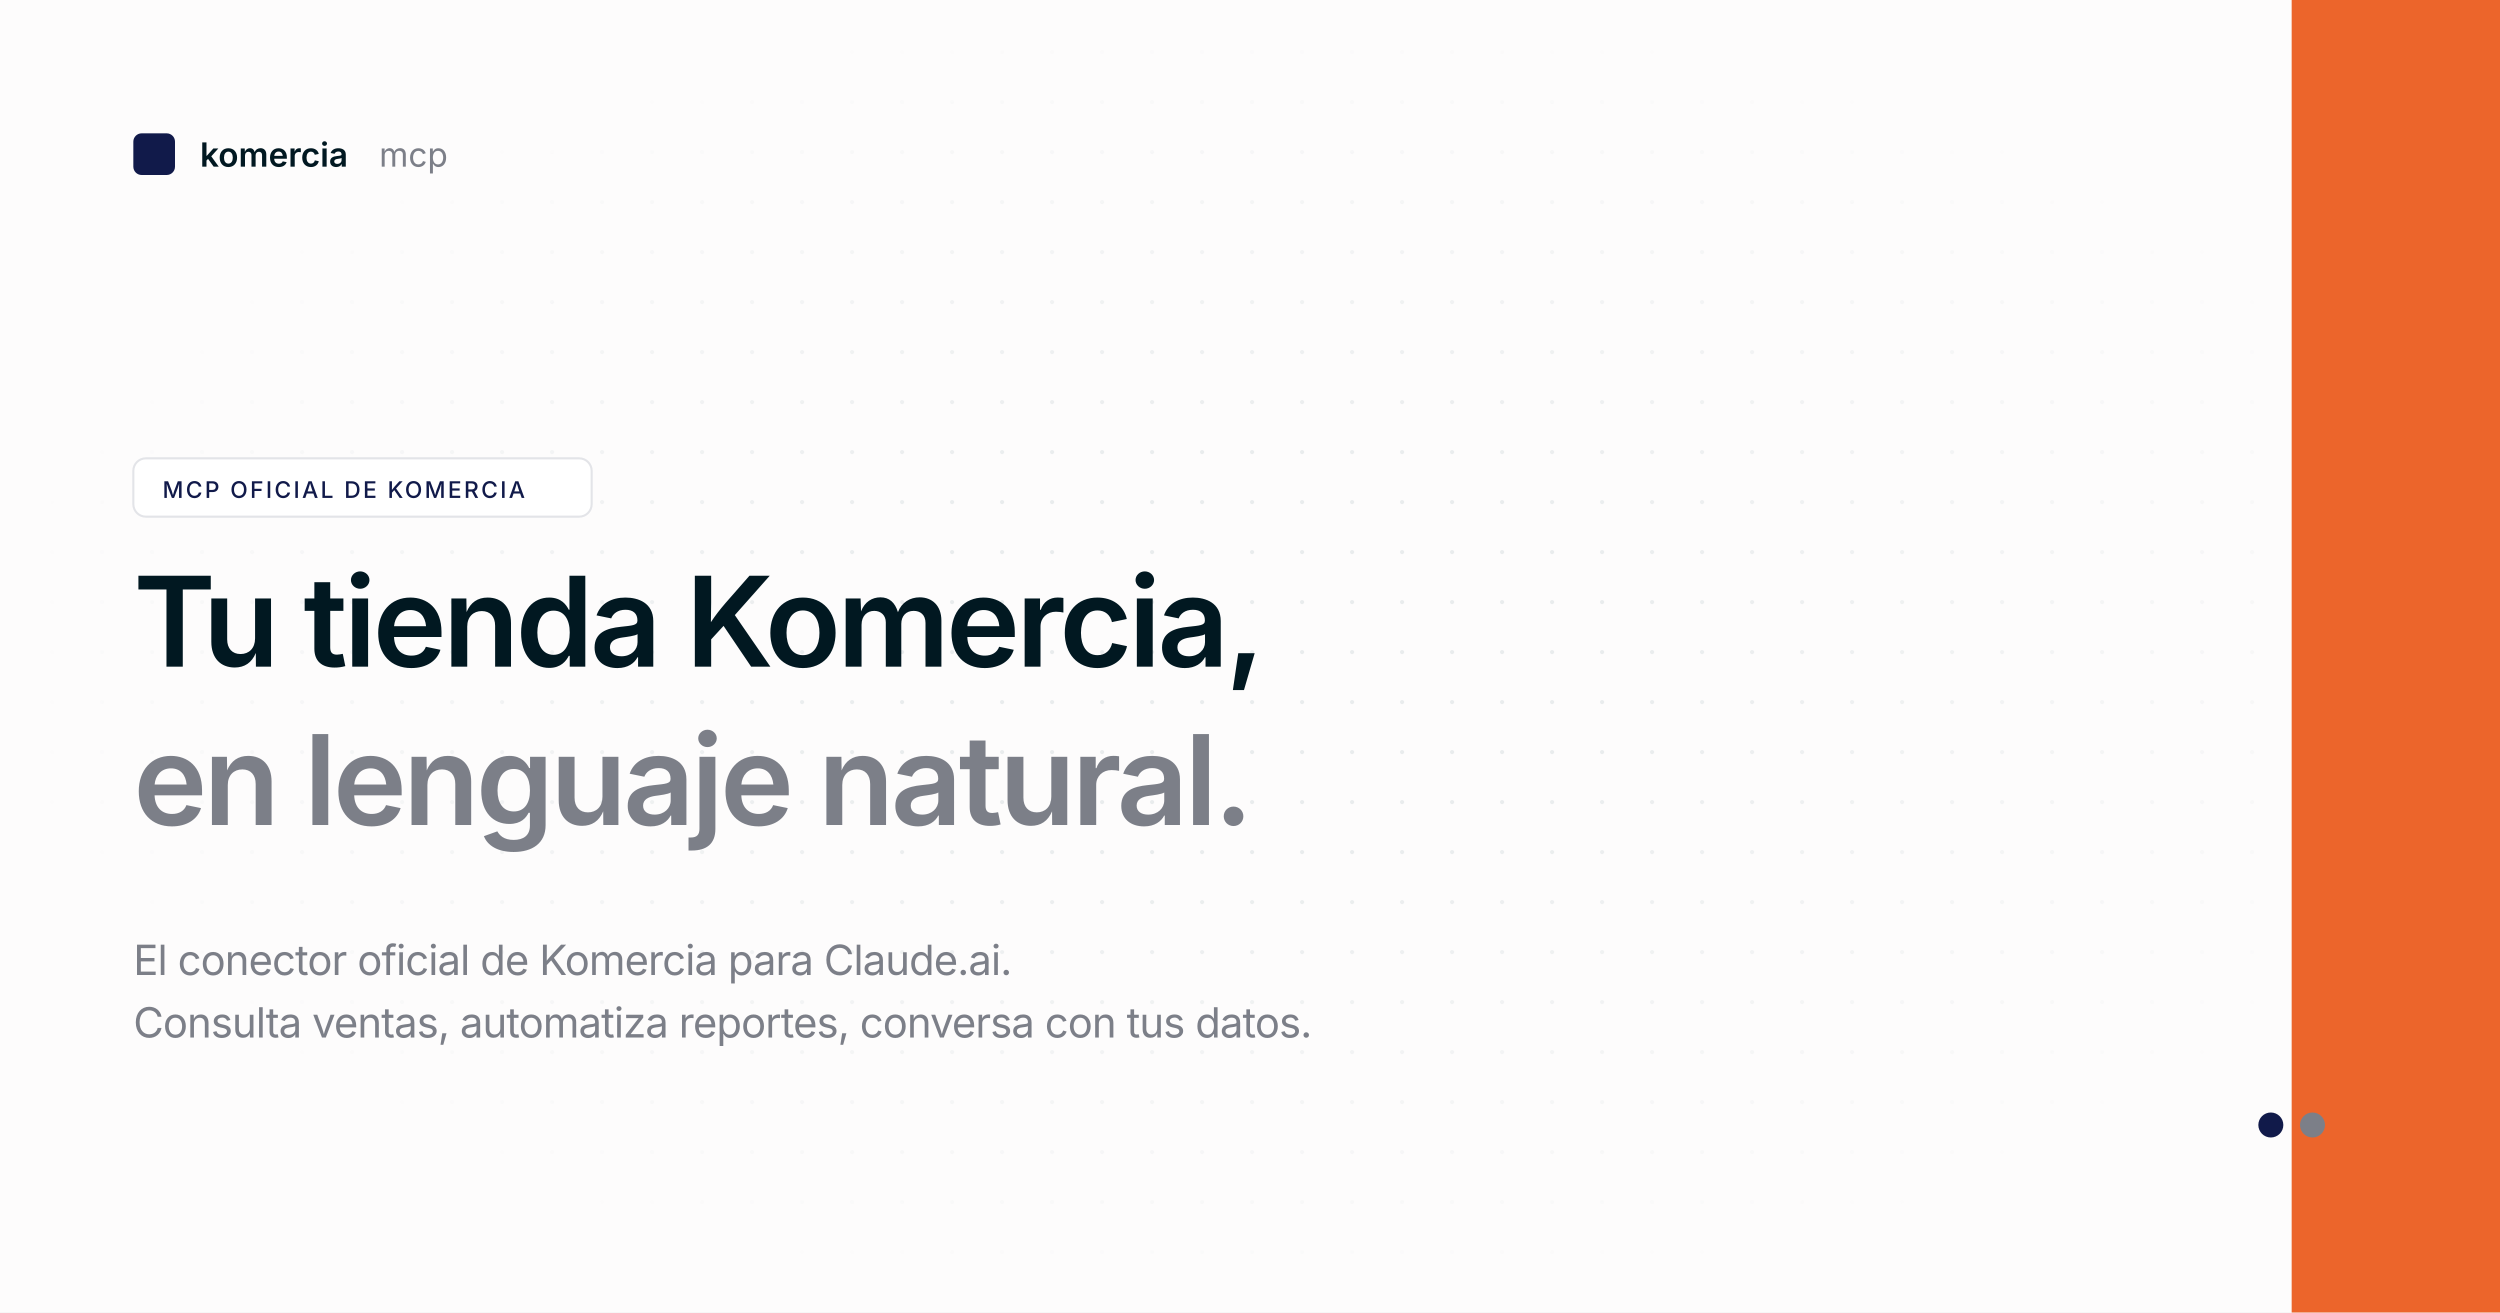
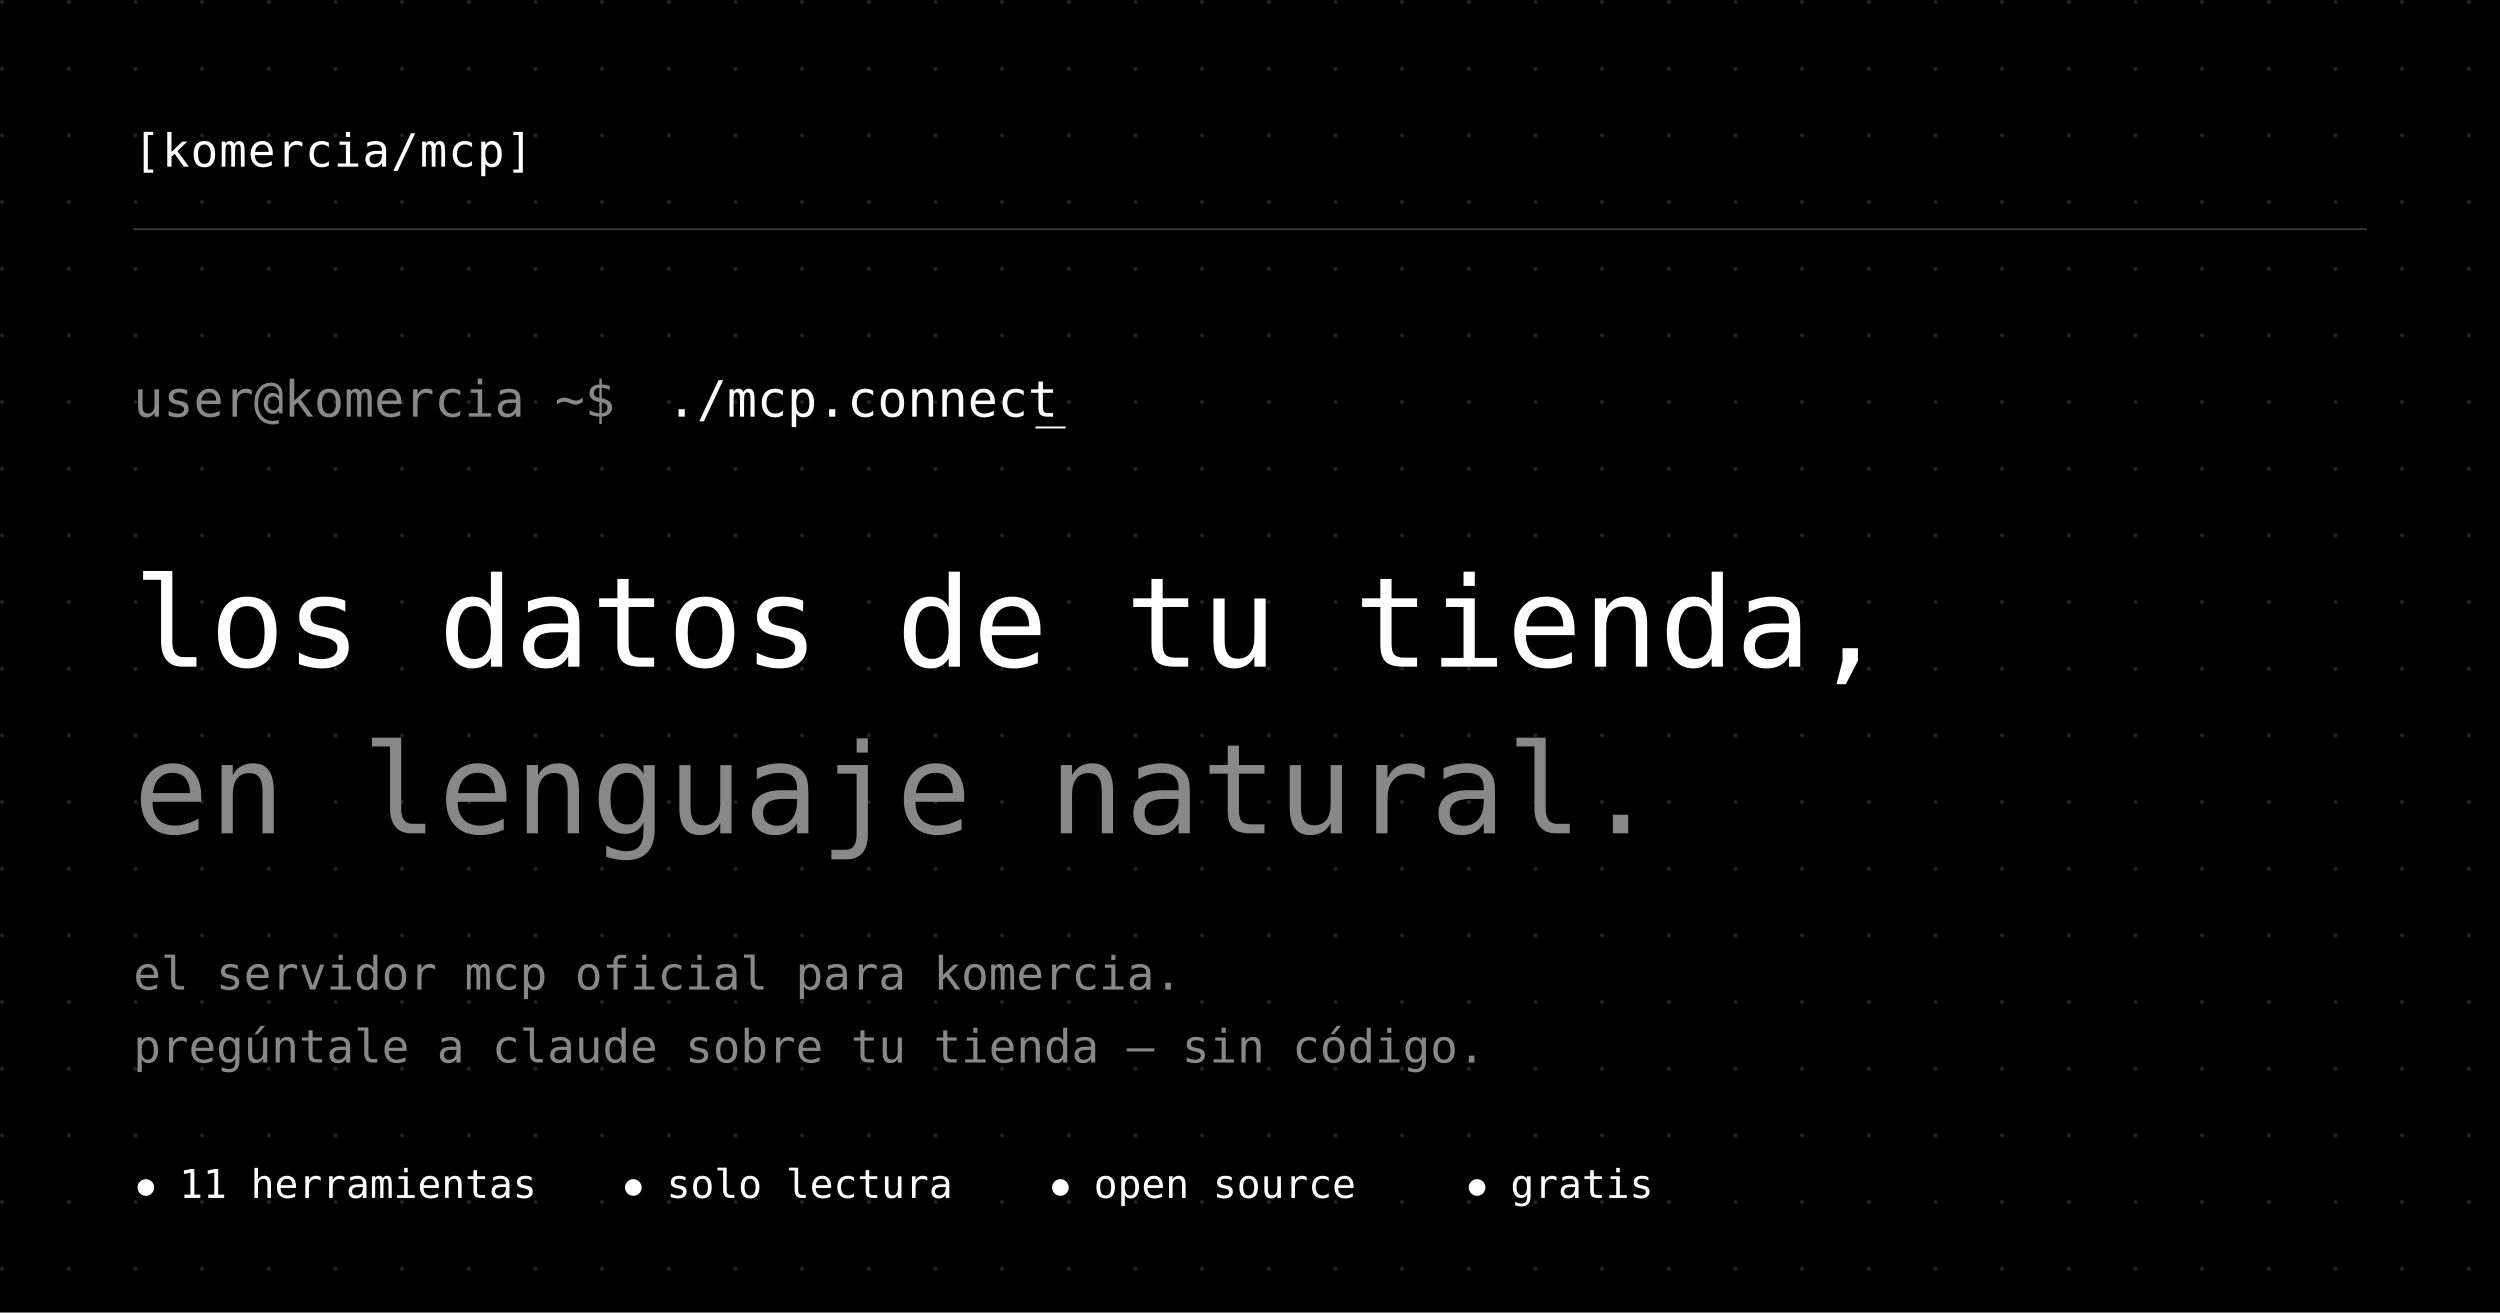
<svg xmlns="http://www.w3.org/2000/svg" viewBox="0 0 1200 630" width="1200" height="630">
-   <rect width="1200" height="630" fill="#fdfcfc" />
+   <rect width="1200" height="630" fill="#000000" />
  <defs>
-     <pattern id="dots" x="0" y="0" width="24" height="24" patternUnits="userSpaceOnUse">
-       <circle cx="1" cy="1" r="1" fill="rgba(2, 50, 71, 0.08)" />
+     <pattern id="dots" x="0" y="0" width="32" height="32" patternUnits="userSpaceOnUse">
+       <circle cx="1" cy="1" r="1" fill="#383838" opacity="0.6" />
    </pattern>
-     <radialGradient id="mask">
-       <stop offset="30%" stop-color="white" stop-opacity="1" />
-       <stop offset="100%" stop-color="white" stop-opacity="0" />
-     </radialGradient>
-     <mask id="fade">
-       <rect width="1200" height="630" fill="url(#mask)" />
-     </mask>
  </defs>
-   <rect width="1200" height="630" fill="url(#dots)" mask="url(#fade)" />
-   <g transform="translate(64, 64)">
-     <rect width="20" height="20" rx="4" fill="#111a4a" />
-     <text x="32" y="16" font-family="Inter, sans-serif" font-size="16" font-weight="600" fill="#011821">komercia</text>
-     <text x="118" y="16" font-family="Inter, sans-serif" font-size="16" font-weight="400" fill="#7c7f88">mcp</text>
+   <rect width="1200" height="630" fill="url(#dots)" />
+   <text x="64" y="80" font-family="ui-monospace, 'SF Mono', 'IBM Plex Mono', Menlo, Consolas, monospace" font-size="22" font-weight="400" fill="#ffffff" letter-spacing="0.5">[komercia/mcp]</text>
+   <line x1="64" y1="110" x2="1136" y2="110" stroke="#383838" stroke-width="1" />
+   <text x="64" y="200" font-family="ui-monospace, 'SF Mono', 'IBM Plex Mono', Menlo, Consolas, monospace" font-size="24" fill="#888888">user@komercia ~$</text>
+   <text x="320" y="200" font-family="ui-monospace, 'SF Mono', 'IBM Plex Mono', Menlo, Consolas, monospace" font-size="24" fill="#ffffff">./mcp.connect</text>
+   <text x="497" y="200" font-family="ui-monospace, 'SF Mono', 'IBM Plex Mono', Menlo, Consolas, monospace" font-size="24" fill="#ffffff">_</text>
+   <text x="64" y="320" font-family="ui-monospace, 'SF Mono', 'IBM Plex Mono', Menlo, Consolas, monospace" font-size="60" font-weight="400" fill="#ffffff" letter-spacing="0.5">los datos de tu tienda,</text>
+   <text x="64" y="400" font-family="ui-monospace, 'SF Mono', 'IBM Plex Mono', Menlo, Consolas, monospace" font-size="60" font-weight="400" fill="#888888" letter-spacing="0.5">en lenguaje natural.</text>
+   <text x="64" y="475" font-family="ui-monospace, 'SF Mono', 'IBM Plex Mono', Menlo, Consolas, monospace" font-size="22" fill="#888888">el servidor mcp oficial para komercia.</text>
+   <text x="64" y="510" font-family="ui-monospace, 'SF Mono', 'IBM Plex Mono', Menlo, Consolas, monospace" font-size="22" fill="#888888">pregúntale a claude sobre tu tienda — sin código.</text>
+   <g transform="translate(64, 575)">
+     <circle cx="6" cy="-5" r="4" fill="#ffffff" />
+     <text x="22" y="0" font-family="ui-monospace, 'SF Mono', 'IBM Plex Mono', Menlo, Consolas, monospace" font-size="19" fill="#ffffff">11 herramientas</text>
+     <circle cx="240" cy="-5" r="4" fill="#ffffff" />
+     <text x="256" y="0" font-family="ui-monospace, 'SF Mono', 'IBM Plex Mono', Menlo, Consolas, monospace" font-size="19" fill="#ffffff">solo lectura</text>
+     <circle cx="445" cy="-5" r="4" fill="#ffffff" />
+     <text x="461" y="0" font-family="ui-monospace, 'SF Mono', 'IBM Plex Mono', Menlo, Consolas, monospace" font-size="19" fill="#ffffff">open source</text>
+     <circle cx="645" cy="-5" r="4" fill="#ffffff" />
+     <text x="661" y="0" font-family="ui-monospace, 'SF Mono', 'IBM Plex Mono', Menlo, Consolas, monospace" font-size="19" fill="#ffffff">gratis</text>
  </g>
-   <g transform="translate(64, 220)">
-     <rect width="220" height="28" rx="6" fill="#ffffff" stroke="#e3e4e8" stroke-width="1" />
-     <text x="14" y="19" font-family="Inter, sans-serif" font-size="11" font-weight="500" fill="#111a4a" letter-spacing="1.1">MCP OFICIAL DE KOMERCIA</text>
-   </g>
-   <text x="64" y="320" font-family="Inter, sans-serif" font-size="60" font-weight="600" fill="#011821" letter-spacing="-1.8">Tu tienda Komercia,</text>
-   <text x="64" y="396" font-family="Inter, sans-serif" font-size="60" font-weight="600" fill="#7c7f88" letter-spacing="-1.8">en lenguaje natural.</text>
-   <text x="64" y="468" font-family="Inter, sans-serif" font-size="20" font-weight="400" fill="#7c7f88" letter-spacing="-0.4">El conector oficial de Komercia para Claude.ai.</text>
-   <text x="64" y="498" font-family="Inter, sans-serif" font-size="20" font-weight="400" fill="#7c7f88" letter-spacing="-0.4">Consulta ventas, automatiza reportes, conversa con tus datos.</text>
-   <rect x="1100" y="0" width="100" height="630" fill="#ec652b" />
-   <circle cx="1090" cy="540" r="6" fill="#111a4a" />
-   <circle cx="1110" cy="540" r="6" fill="#7c7f88" />
-   <circle cx="1130" cy="540" r="6" fill="#ec652b" />
</svg>
